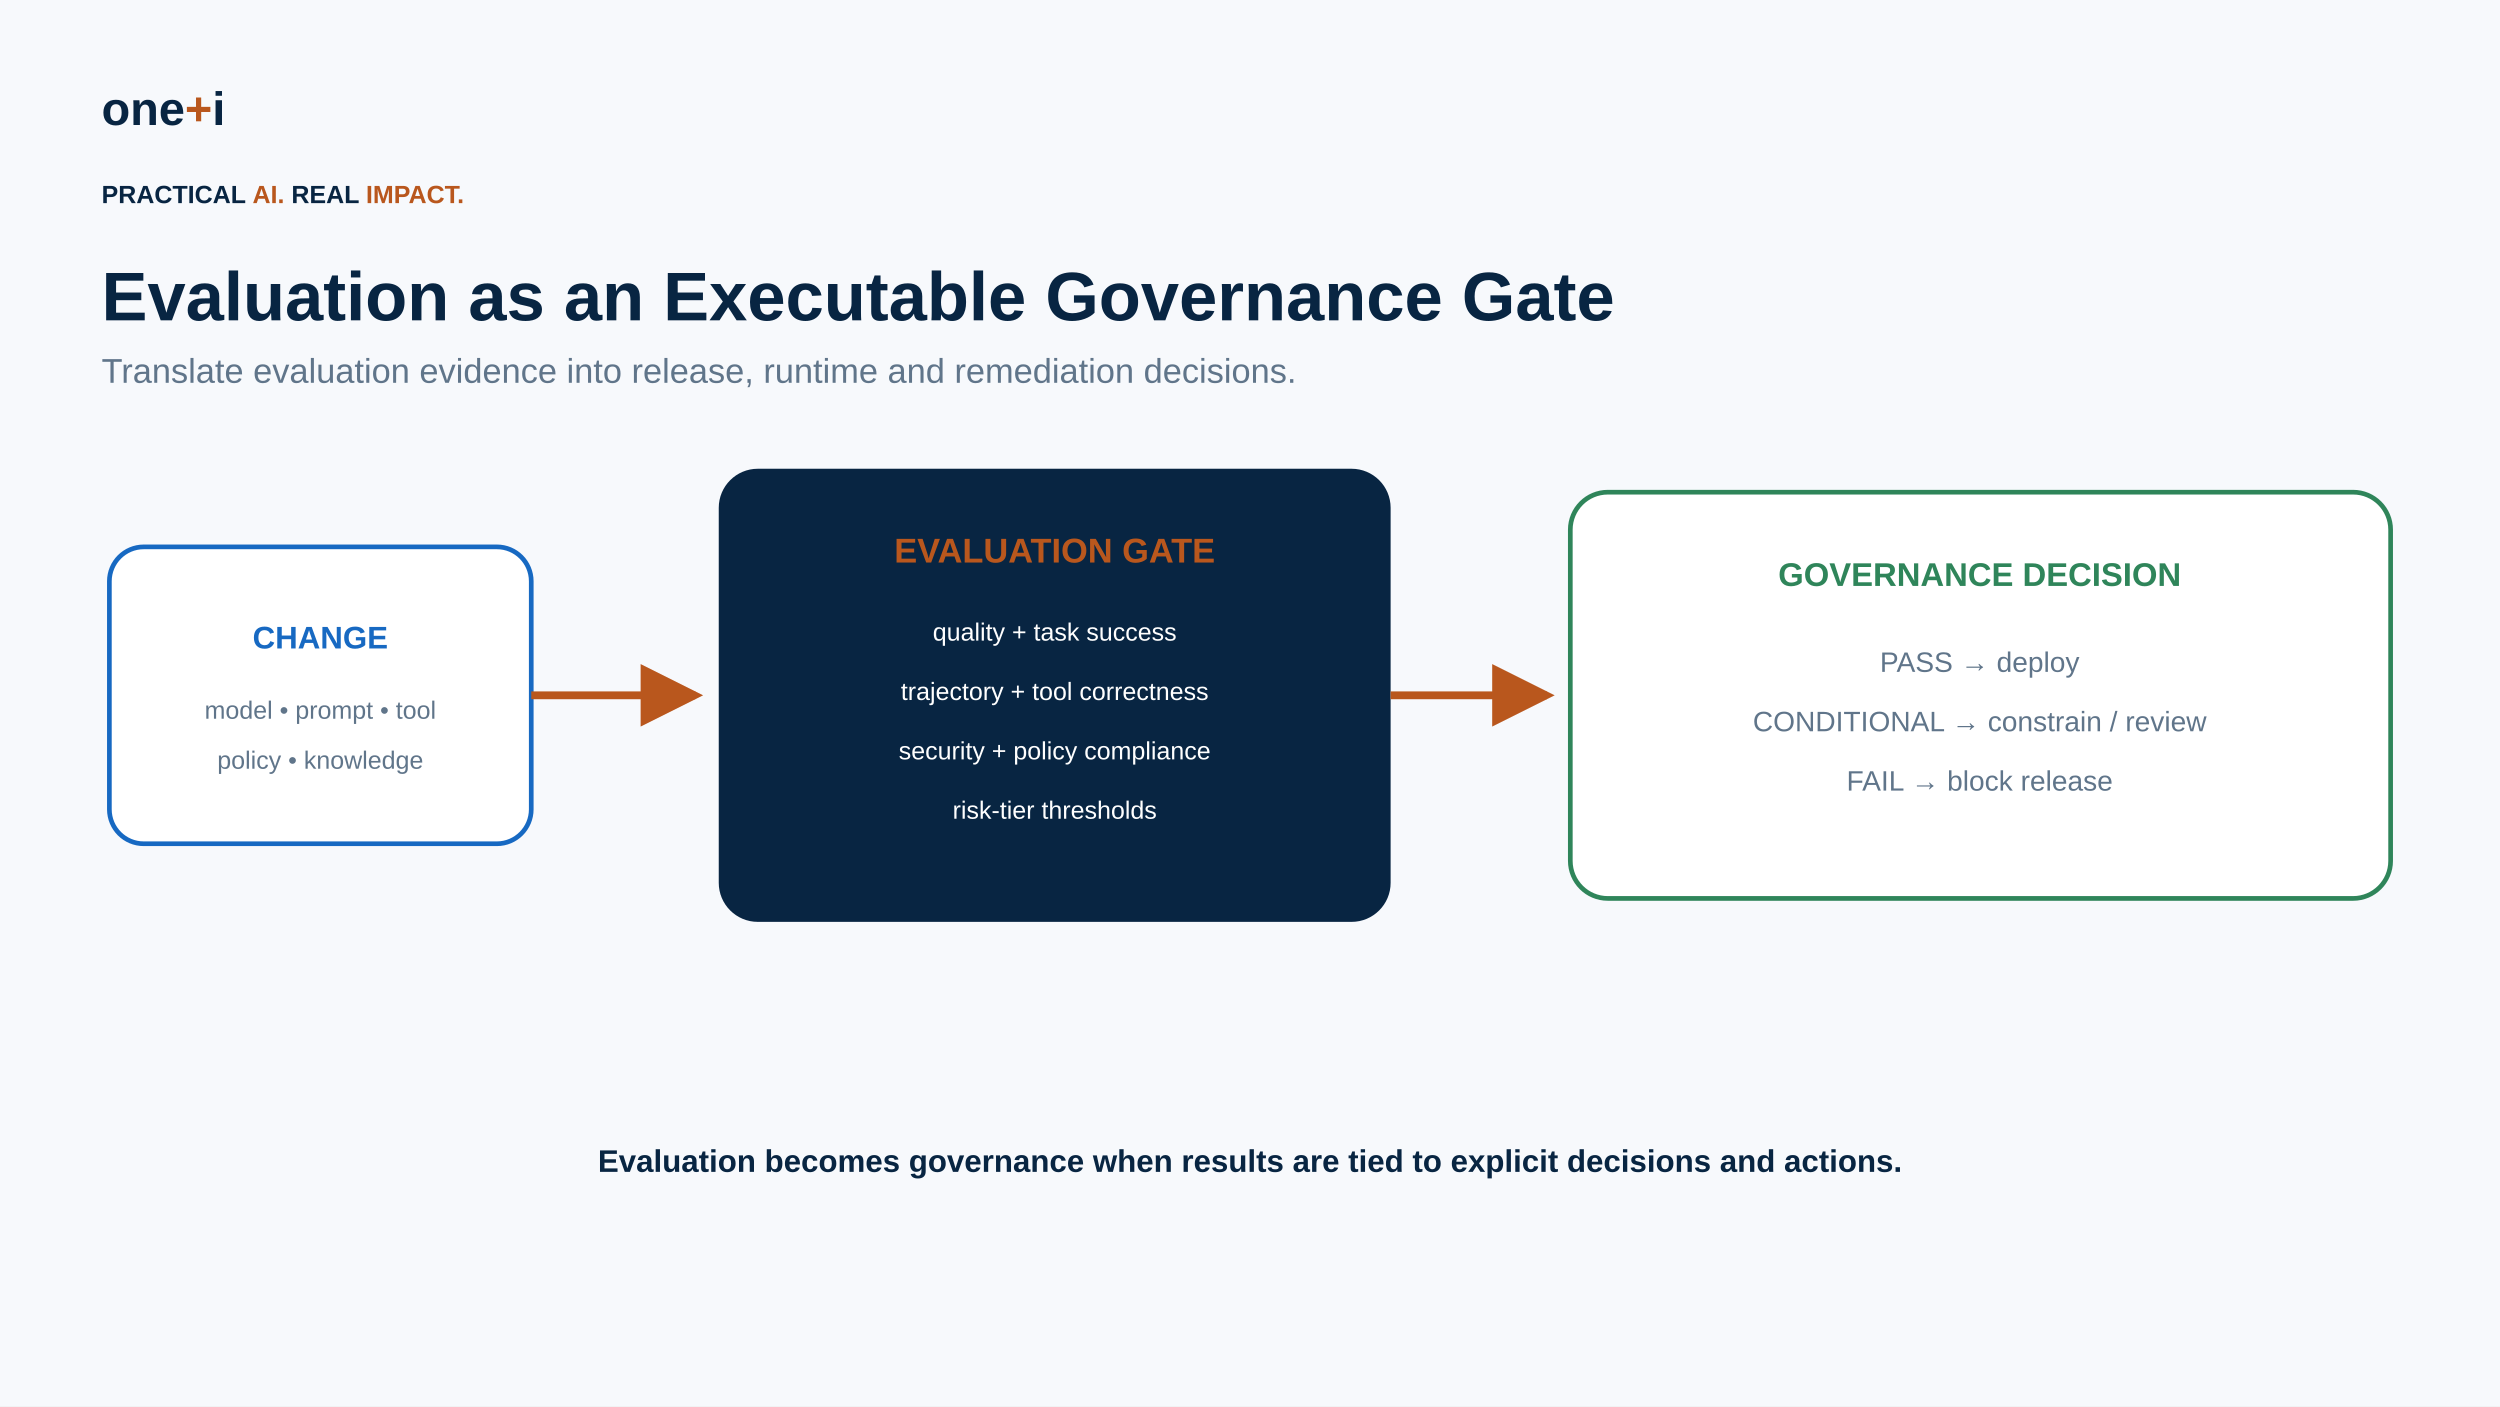
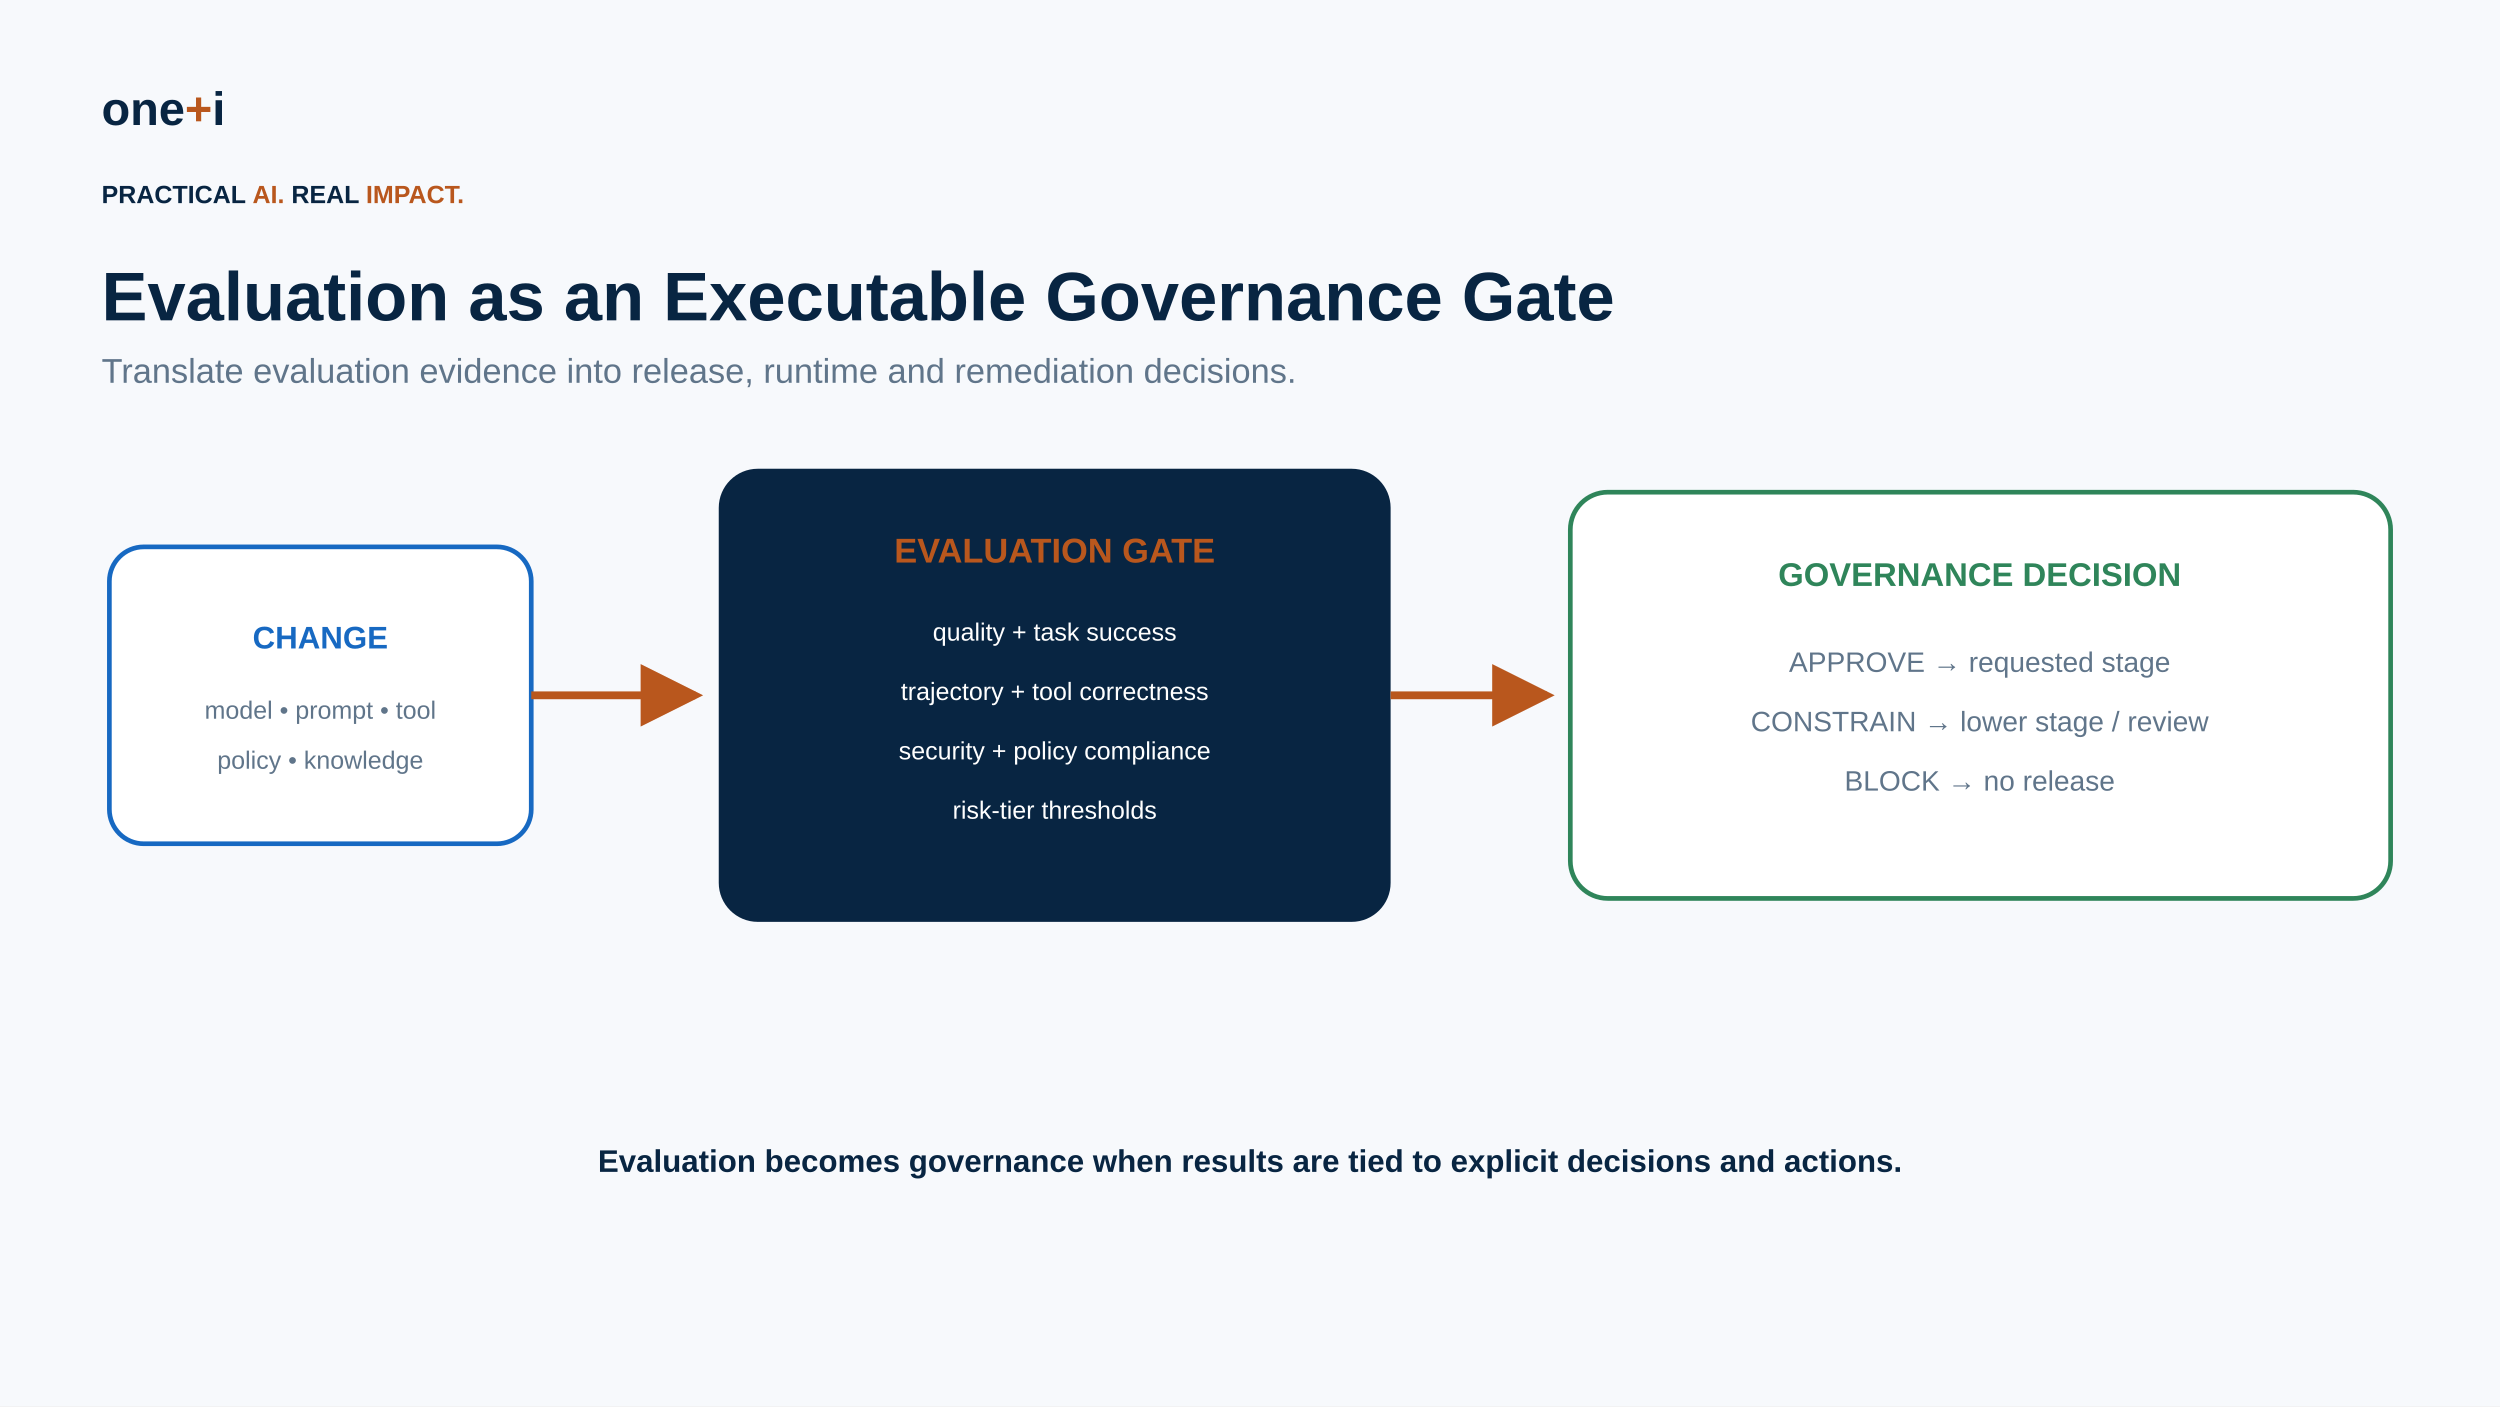
<svg xmlns="http://www.w3.org/2000/svg" width="1600" height="900" viewBox="0 0 1600 900">
  <defs>
    <marker id="a" markerWidth="8" markerHeight="8" refX="7" refY="4" orient="auto">
      <path d="M0,0 L8,4 L0,8z" fill="#B9571D" />
    </marker>
  </defs>
  <rect width="1600" height="900" fill="#F7F9FC" />
  <g font-family="Arial,Helvetica,sans-serif">
    <text x="65" y="80" font-size="30" font-weight="800" fill="#082542">one<tspan fill="#B9571D">+</tspan>i</text>
    <text x="65" y="130" font-size="16" font-weight="700" fill="#082542">PRACTICAL <tspan fill="#B9571D">AI.</tspan> REAL <tspan fill="#B9571D">IMPACT.</tspan>
    </text>
    <text x="65" y="205" font-size="44" font-weight="700" fill="#082542">Evaluation as an Executable Governance Gate</text>
    <text x="65" y="245" font-size="22" fill="#60758A">Translate evaluation evidence into release, runtime and remediation decisions.</text>
    <rect x="70" y="350" width="270" height="190" rx="22" fill="#FFFFFF" stroke="#1769C2" stroke-width="3" />
    <text x="205" y="415" text-anchor="middle" font-size="20" font-weight="700" fill="#1769C2">CHANGE</text>
    <text x="205" y="460" text-anchor="middle" font-size="16" fill="#60758A">model • prompt • tool</text>
    <text x="205" y="492" text-anchor="middle" font-size="16" fill="#60758A">policy • knowledge</text>
    <line x1="340" y1="445" x2="445" y2="445" stroke="#B9571D" stroke-width="5" marker-end="url(#a)" />
    <rect x="460" y="300" width="430" height="290" rx="25" fill="#082542" />
    <text x="675" y="360" text-anchor="middle" font-size="22" font-weight="700" fill="#B9571D">EVALUATION GATE</text>
    <text x="675" y="410" text-anchor="middle" font-size="16" fill="#FFFFFF">quality + task success</text>
    <text x="675" y="448" text-anchor="middle" font-size="16" fill="#FFFFFF">trajectory + tool correctness</text>
    <text x="675" y="486" text-anchor="middle" font-size="16" fill="#FFFFFF">security + policy compliance</text>
    <text x="675" y="524" text-anchor="middle" font-size="16" fill="#FFFFFF">risk-tier thresholds</text>
    <line x1="890" y1="445" x2="990" y2="445" stroke="#B9571D" stroke-width="5" marker-end="url(#a)" />
    <rect x="1005" y="315" width="525" height="260" rx="24" fill="#FFFFFF" stroke="#2F855A" stroke-width="3" />
    <text x="1267" y="375" text-anchor="middle" font-size="21" font-weight="700" fill="#2F855A">GOVERNANCE DECISION</text>
-     <text x="1267" y="430" text-anchor="middle" font-size="18" fill="#60758A">PASS → deploy</text>
-     <text x="1267" y="468" text-anchor="middle" font-size="18" fill="#60758A">CONDITIONAL → constrain / review</text>
-     <text x="1267" y="506" text-anchor="middle" font-size="18" fill="#60758A">FAIL → block release</text>
+     <text x="1267" y="430" text-anchor="middle" font-size="18" fill="#60758A">APPROVE → requested stage</text>
+     <text x="1267" y="468" text-anchor="middle" font-size="18" fill="#60758A">CONSTRAIN → lower stage / review</text>
+     <text x="1267" y="506" text-anchor="middle" font-size="18" fill="#60758A">BLOCK → no release</text>
    <text x="800" y="750" text-anchor="middle" font-size="20" font-weight="700" fill="#082542">Evaluation becomes governance when results are tied to explicit decisions and actions.</text>
  </g>
</svg>
